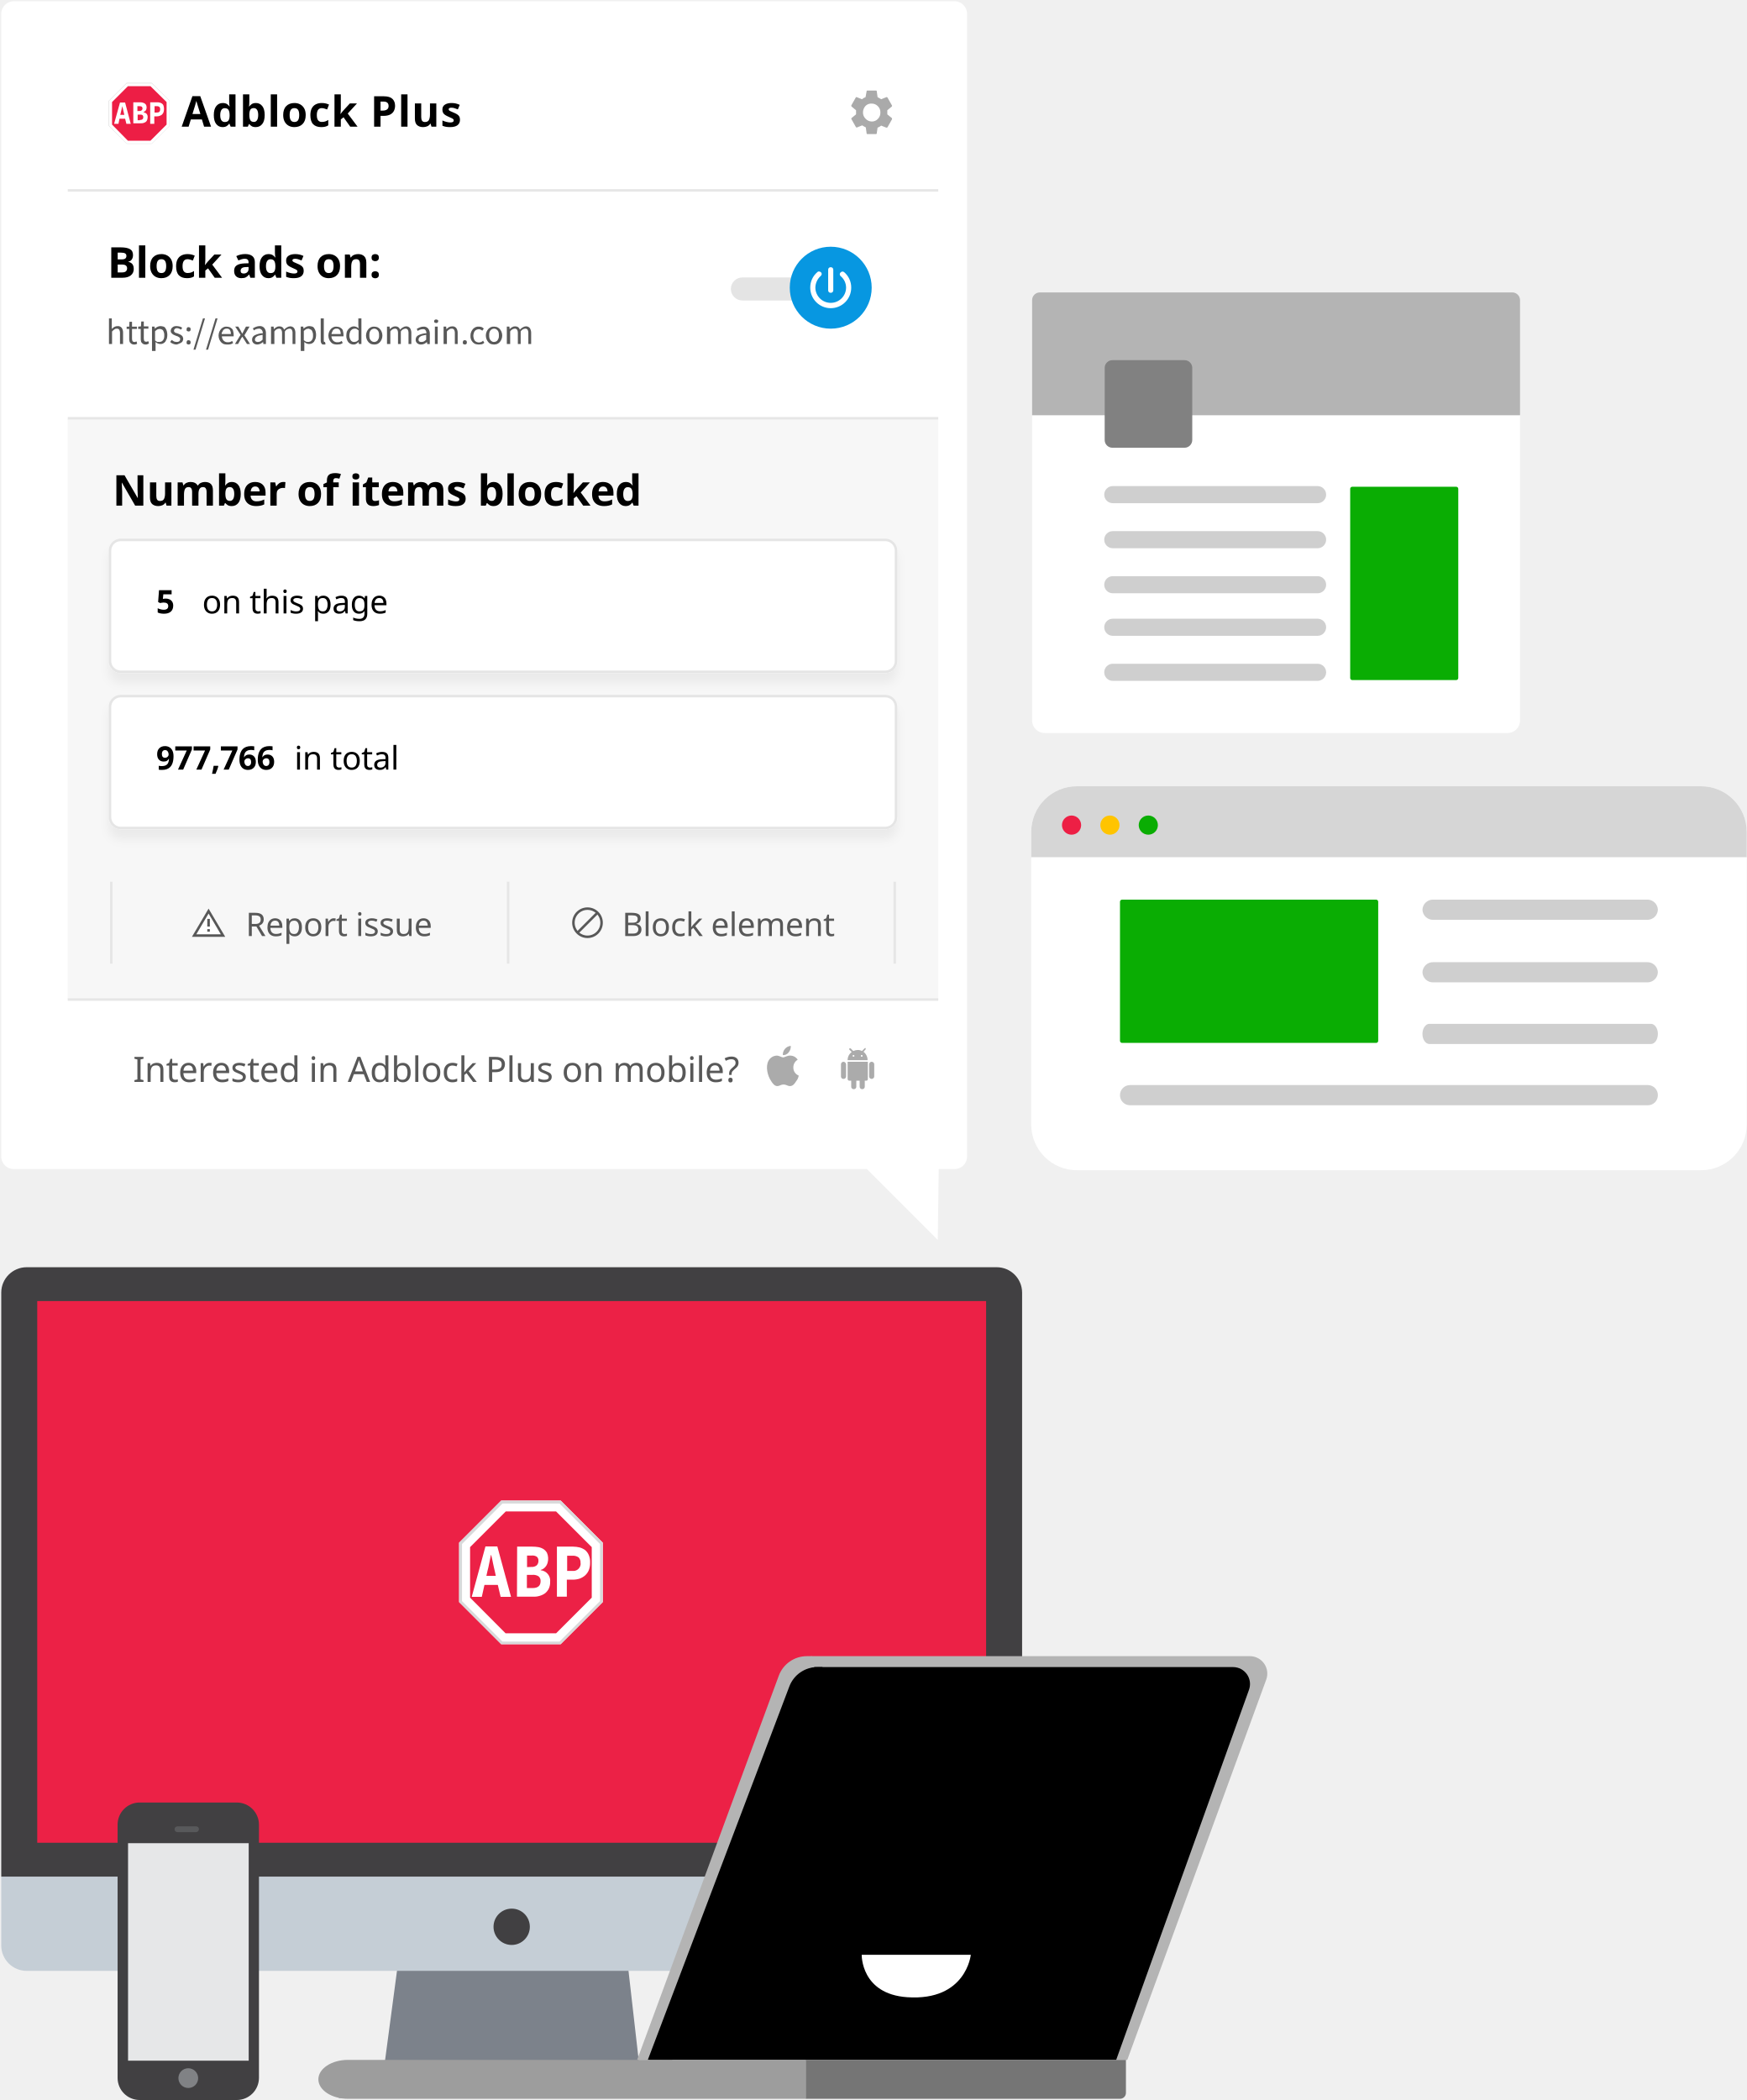
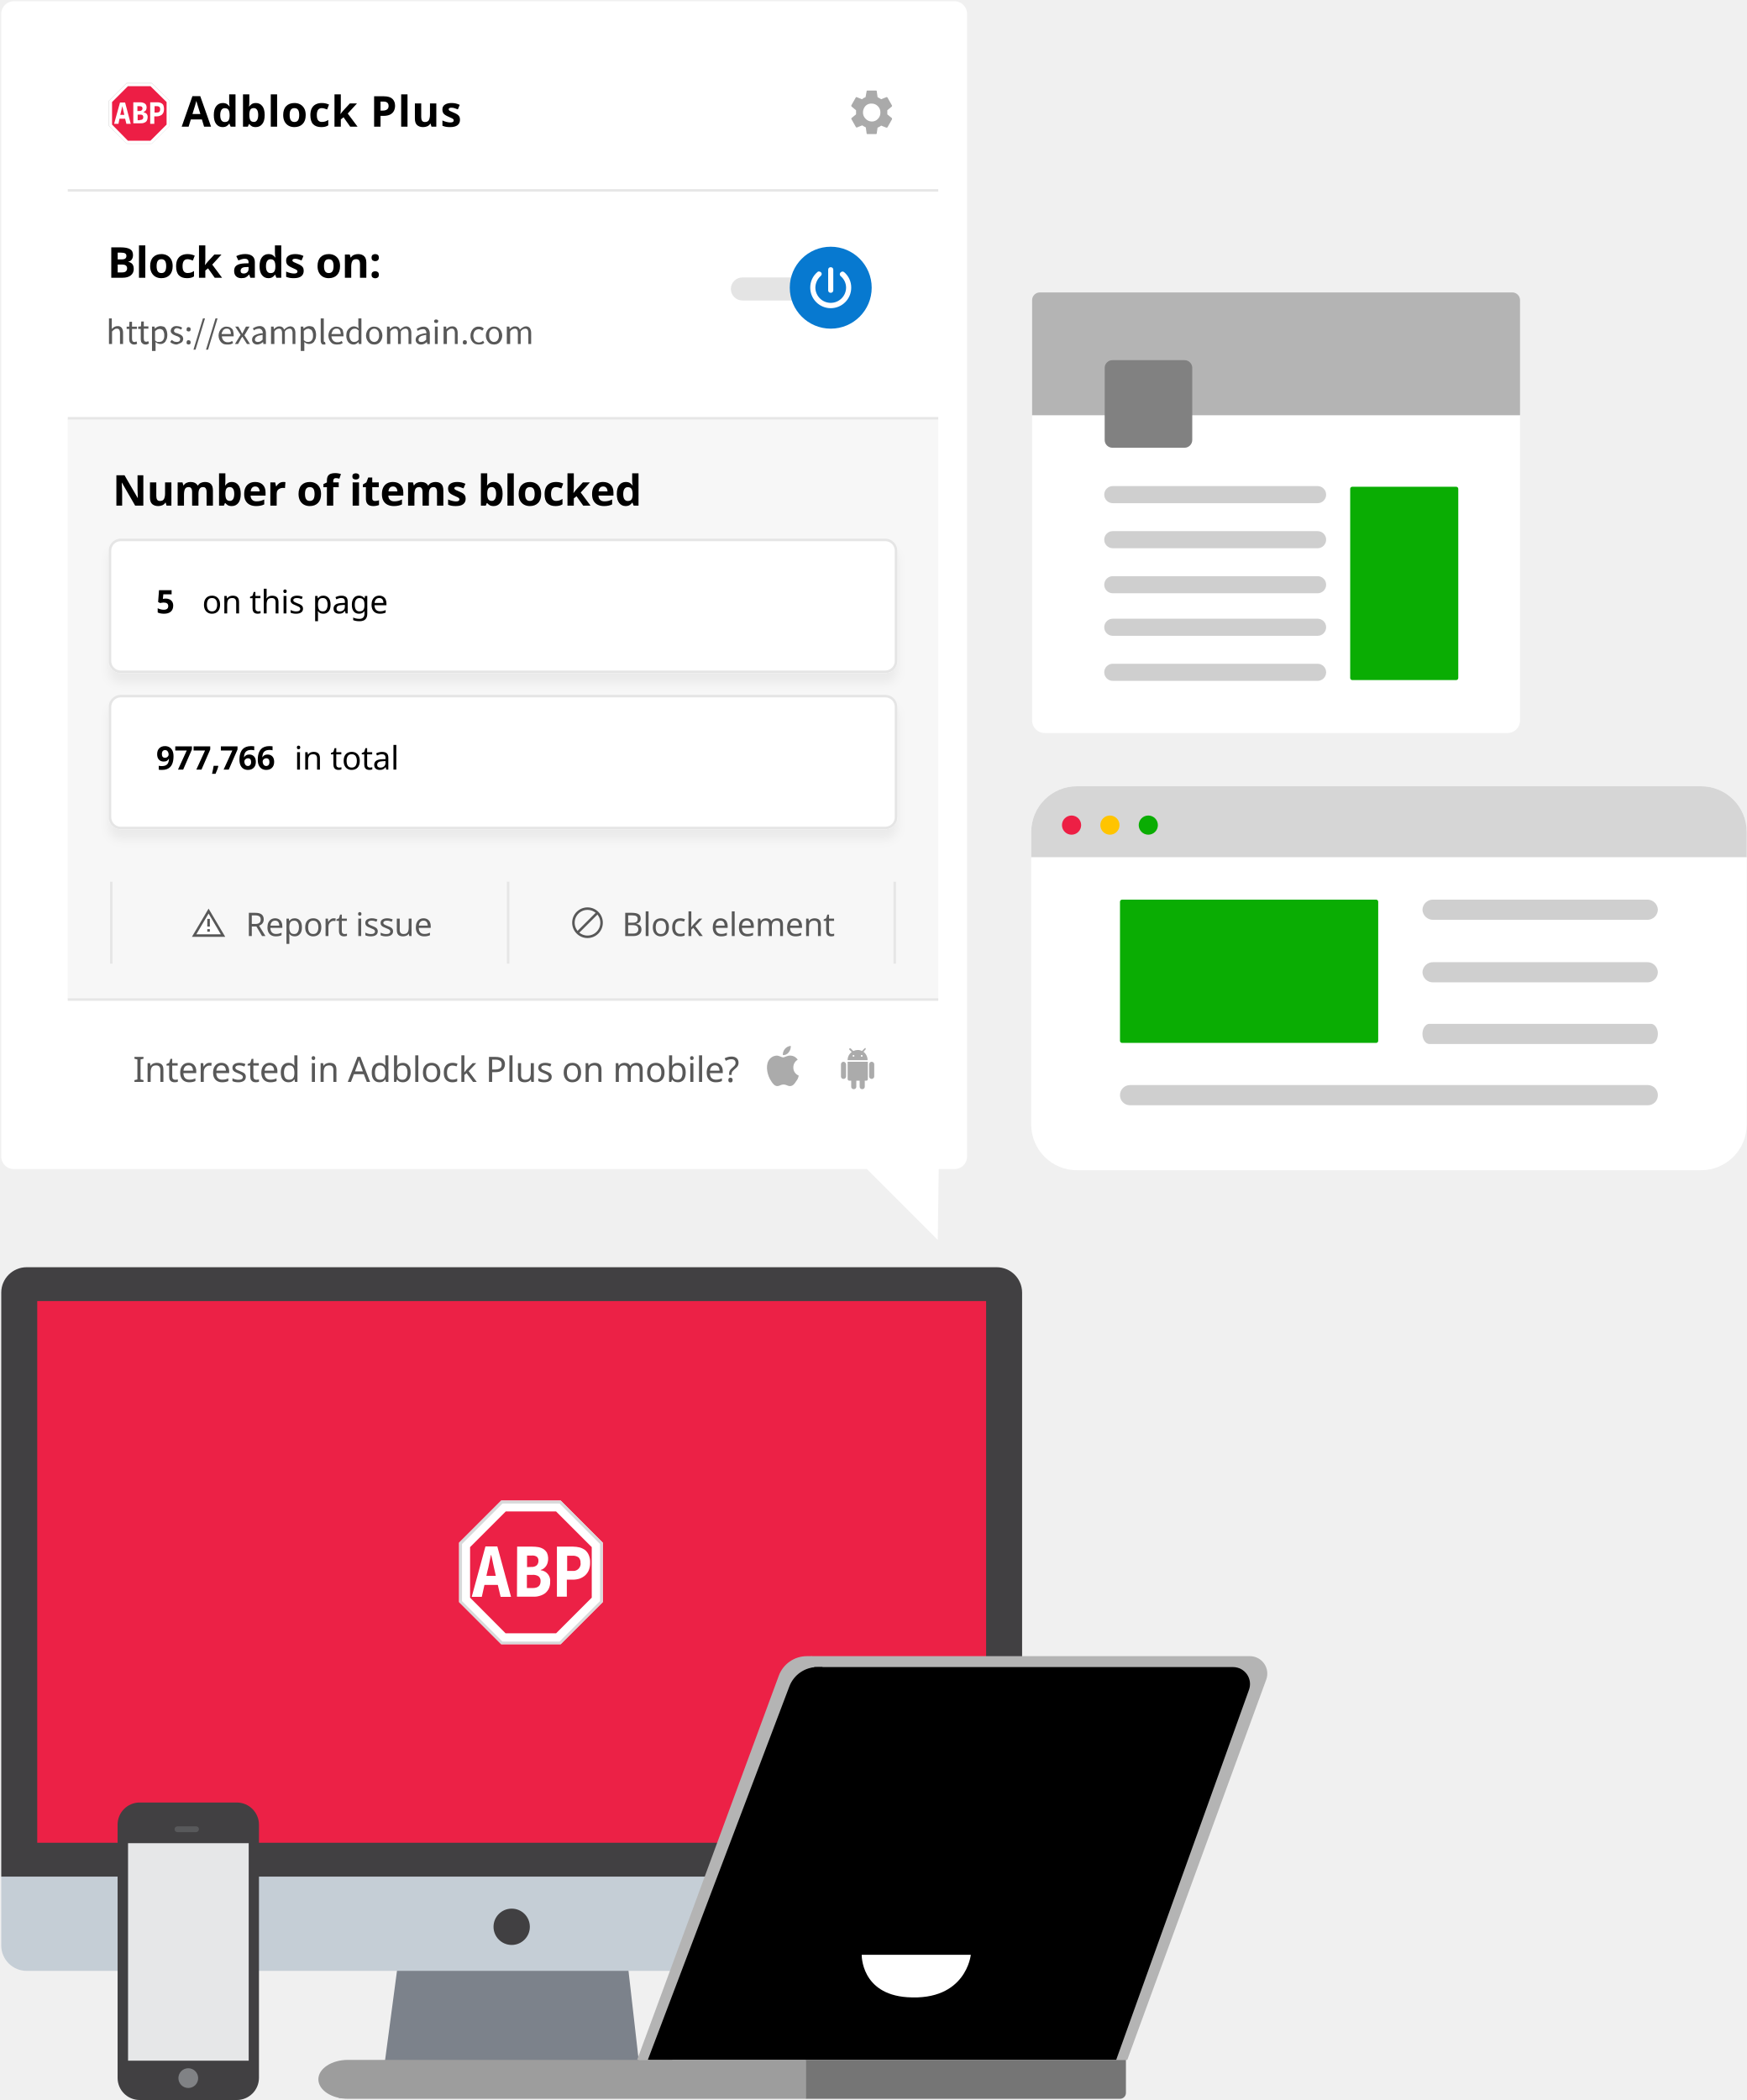
<svg xmlns="http://www.w3.org/2000/svg" width="698.102" height="839.199" viewBox="0 0 698.102 839.199">
  <defs>
-     <style>.a{fill:#7c828b;}.b{fill:#c5ced6;}.c{fill:#414042;}.d{fill:#ec2146;}.aa,.e,.m,.n,.u{fill:#fff;}.f{fill:#d8d9da;}.g{fill:#e6e7e8;}.h{fill:#808285;}.i{fill:#58595b;}.j{fill:#b4b4b4;}.k{fill:#757575;}.l{fill:#9d9d9d;}.m{stroke:rgba(0,0,0,0);}.aa,.ac,.ad,.af,.ag,.n,.p{fill-rule:evenodd;}.o{opacity:0.501;}.ap,.p,.r,.v,.w{fill:#585858;}.q{opacity:0.501;}.r{font-size:14px;}.r,.w{font-family:SourceSansPro-Regular, Source Sans Pro;}.ab,.r,.t,.w,.y{letter-spacing:-0.009em;}.s{fill:#f7f7f7;}.ae,.t{font-size:17px;}.ab,.ae,.t{font-family:SourceSansPro-Bold, Source Sans Pro;font-weight:700;}.ab,.w,.y{font-size:13px;}.x,.z{fill:none;}.x{stroke:#585858;}.y{font-family:SourceSansPro-Light, Source Sans Pro;font-weight:300;}.z{stroke:#e6e6e6;}.aa{stroke:#e5e5e5;}.ac{fill:#d8d9d9;}.ad{fill:#ed1e45;}.ae{letter-spacing:0.02em;}.af{fill:#aaa;}.ag{fill:#e4e4e4;}.ah{fill:#0797e1;}.ai{fill:#d6d6d6;}.aj{fill:#ed1f45;}.ak{fill:#ffc400;}.al{fill:#0aad03;}.am{fill:#cfcfcf;}.an{fill:#818181;}.ao,.ap{stroke:none;}.aq{filter:url(#c);}.ar{filter:url(#a);}</style>
+     <style>.a{fill:#7c828b;}.b{fill:#c5ced6;}.c{fill:#414042;}.d{fill:#ec2146;}.aa,.e,.m,.n,.u{fill:#fff;}.f{fill:#d8d9da;}.g{fill:#e6e7e8;}.h{fill:#808285;}.i{fill:#58595b;}.j{fill:#b4b4b4;}.k{fill:#757575;}.l{fill:#9d9d9d;}.m{stroke:rgba(0,0,0,0);}.aa,.ac,.ad,.af,.ag,.n,.p{fill-rule:evenodd;}.o{opacity:0.501;}.ap,.p,.r,.v,.w{fill:#585858;}.q{opacity:0.501;}.r{font-size:14px;}.r,.w{font-family:SourceSansPro-Regular, Source Sans Pro;}.ab,.r,.t,.w,.y{letter-spacing:-0.009em;}.s{fill:#f7f7f7;}.ae,.t{font-size:17px;}.ab,.ae,.t{font-family:SourceSansPro-Bold, Source Sans Pro;font-weight:700;}.ab,.w,.y{font-size:13px;}.x,.z{fill:none;}.x{stroke:#585858;}.y{font-family:SourceSansPro-Light, Source Sans Pro;font-weight:300;}.z{stroke:#e6e6e6;}.aa{stroke:#e5e5e5;}.ac{fill:#d8d9d9;}.ad{fill:#ed1e45;}.ae{letter-spacing:0.02em;}.af{fill:#aaa;}.ag{fill:#e4e4e4;}.ah{fill:#0779d0;}.ai{fill:#d6d6d6;}.aj{fill:#ed1f45;}.ak{fill:#ffc400;}.al{fill:#0aad03;}.am{fill:#cfcfcf;}.an{fill:#818181;}.ao,.ap{stroke:none;}.aq{filter:url(#c);}.ar{filter:url(#a);}</style>
    <filter id="a" x="37.466" y="213.258" width="327.14" height="65.698" filterUnits="userSpaceOnUse">
      <feOffset dy="4" input="SourceAlpha" />
      <feGaussianBlur stdDeviation="2" result="b" />
      <feFlood flood-opacity="0.051" />
      <feComposite operator="in" in2="b" />
      <feComposite in="SourceGraphic" />
    </filter>
    <filter id="c" x="37.466" y="275.676" width="327.14" height="65.698" filterUnits="userSpaceOnUse">
      <feOffset dy="4" input="SourceAlpha" />
      <feGaussianBlur stdDeviation="2" result="d" />
      <feFlood flood-opacity="0.051" />
      <feComposite operator="in" in2="d" />
      <feComposite in="SourceGraphic" />
    </filter>
  </defs>
  <g transform="translate(-970.5 -154.8)">
    <g transform="translate(963.5 654.505)">
      <path class="a" d="M341.751,476.834H238.3l5.938-44.534h92.433Z" transform="translate(-78.526 -144.803)" />
      <path class="b" d="M7.5,375.8v27.512a10.165,10.165,0,0,0,10.16,10.16H405.34a10.165,10.165,0,0,0,10.16-10.16V375.8Z" transform="translate(0 -125.58)" />
      <path class="c" d="M415.5,16.86A10.165,10.165,0,0,0,405.34,6.7H17.66A10.165,10.165,0,0,0,7.5,16.86V250.22h408Z" />
      <rect class="d" width="379.234" height="216.47" transform="translate(21.883 20.225)" />
      <path class="d" d="M194.691,175.051,180.44,160.8H160.251L146,175.051V195.24l14.251,14.251H180.44l14.251-14.251V175.051Z" transform="translate(48.878 -56.43)" />
      <path class="e" d="M178.128,158.454l14.251,14.251v20.189l-14.251,14.251H157.939l-14.185-14.251V172.705l14.251-14.251h20.123m1.847-4.354H156.224L139.4,170.924v23.752L156.224,211.5h23.752L196.8,194.676V170.924Z" transform="translate(51.123 -54.15)" />
      <g transform="translate(195.538 118.291)">
        <path class="e" d="M157.424,197.273H152.08l-1.056,4.75H147l5.476-20.123h4.75l5.476,20.123h-4.157Zm-.792-3.563-.4-1.847c-.264-.99-.462-2.111-.726-3.233-.2-1.122-.462-2.243-.726-3.3h-.132c-.2,1.056-.462,2.177-.66,3.3s-.462,2.177-.726,3.167l-.4,1.847h3.761Z" transform="translate(-147 -181.9)" />
        <path class="e" d="M174.466,182h6a15.441,15.441,0,0,1,2.507.2,5.99,5.99,0,0,1,2.045.792,4.347,4.347,0,0,1,1.386,1.517,5.938,5.938,0,0,1,.264,3.827,4.217,4.217,0,0,1-.528,1.254,4.619,4.619,0,0,1-.924,1.056,3.55,3.55,0,0,1-1.32.66v.132a4.2,4.2,0,0,1,3.761,4.684,5.908,5.908,0,0,1-.528,2.639,5.64,5.64,0,0,1-1.451,1.847,6.67,6.67,0,0,1-2.177,1.056,7.263,7.263,0,0,1-2.639.33H174.4L174.466,182Zm5.74,8.115a3,3,0,0,0,2.111-.66,2.491,2.491,0,0,0,.66-1.781,1.972,1.972,0,0,0-.66-1.649,3.146,3.146,0,0,0-2.045-.462h-1.847v4.618Zm.4,8.445c2.177,0,3.233-.924,3.233-2.771a2.322,2.322,0,0,0-.792-1.913,3.969,3.969,0,0,0-2.441-.594h-2.243v5.278Z" transform="translate(-156.322 -181.934)" />
        <path class="e" d="M198.666,182h6.4a11.562,11.562,0,0,1,2.639.33,6.67,6.67,0,0,1,2.177,1.056,5.314,5.314,0,0,1,1.451,1.979,7.034,7.034,0,0,1,.528,3.035,7.741,7.741,0,0,1-.528,3.035,5.949,5.949,0,0,1-1.517,2.111,7.2,7.2,0,0,1-2.177,1.254,8.817,8.817,0,0,1-2.639.4h-2.441v6.8H198.6V182Zm6.136,9.7a2.923,2.923,0,0,0,3.233-2.375,1.608,1.608,0,0,0,0-.792,2.79,2.79,0,0,0-.792-2.243,3.826,3.826,0,0,0-2.375-.66h-2.177v6.07Z" transform="translate(-164.556 -181.934)" />
      </g>
      <path class="f" d="M179.48,155.288l16.164,16.164V194.28L179.48,210.444H156.652L140.488,194.28V171.452l16.164-16.164H179.48m.462-1.188H156.124L139.3,170.924v23.752L156.124,211.5h23.752L196.7,194.676V170.924L179.942,154.1Z" transform="translate(51.157 -54.15)" />
      <path class="b" d="M228.91,499.8H332.361l18.21,4.288L210.7,504.22Z" transform="translate(-69.135 -167.769)" />
      <path class="a" d="M349.615,508.675H211.658l-.858-2.243,139.8-.132Z" transform="translate(-69.169 -169.98)" />
      <path class="c" d="M320.215,402.457a7.257,7.257,0,1,1-7.257-7.257A7.237,7.237,0,0,1,320.215,402.457Z" transform="translate(-101.457 -132.18)" />
    </g>
    <g transform="translate(1017.5 875.118)">
      <path class="c" d="M56.5,110.059a8.869,8.869,0,0,1-8.823,8.823H8.823A8.819,8.819,0,0,1,0,110.059V8.823A8.819,8.819,0,0,1,8.823,0H47.677A8.869,8.869,0,0,1,56.5,8.823Z" />
      <rect class="g" width="48.218" height="86.917" transform="translate(4.179 16.253)" />
      <path class="h" d="M39.295,141.147a3.947,3.947,0,1,1-3.947-3.947A3.964,3.964,0,0,1,39.295,141.147Z" transform="translate(-7.097 -31.011)" />
      <path class="i" d="M39.152,13.459a1.19,1.19,0,0,1-1.161,1.161h-7.43A1.19,1.19,0,0,1,29.4,13.459h0A1.19,1.19,0,0,1,30.561,12.3h7.43a1.1,1.1,0,0,1,1.161,1.161Z" transform="translate(-6.645 -2.778)" />
    </g>
    <g transform="translate(1097.742 816.633)">
      <g transform="translate(0 0)">
        <path class="j" d="M331.926,242.808l-2.934,2.785L270.94,401.608H466.05l55.536-151.973a6.965,6.965,0,0,0-6.544-9.361H339.888Z" transform="translate(-142.759 -240.274)" />
        <path d="M329.207,242.739l-2.8,2.709L270.94,397.241H457.35l53.06-147.859a6.761,6.761,0,0,0-6.253-9.107H336.814Z" transform="translate(-138.489 -235.907)" />
        <path class="j" d="M372.633,240.274h-1.969a11.968,11.968,0,0,0-11.237,7.833l-56.609,153.5H312.6Z" transform="translate(-175.422 -240.274)" />
        <path d="M372.633,240.274h-1.969a11.958,11.958,0,0,0-11.237,7.621L302.819,397.241H312.6Z" transform="translate(-171.152 -235.907)" />
        <path class="k" d="M0,0H128a0,0,0,0,1,0,0V13.194a2.35,2.35,0,0,1-2.35,2.35H0a0,0,0,0,1,0,0V0A0,0,0,0,1,0,0Z" transform="translate(194.752 161.336)" />
        <path class="l" d="M507.588,282.741H324.645c-6.519,0-11.809-3.476-11.809-7.773h0c0-4.291,5.29-7.773,11.809-7.773H507.588Z" transform="translate(-312.836 -105.861)" />
        <path class="e" d="M42.7,13.1.046,22.174S-2.013,3.643,21.35.3C39.788-2.339,42.7,13.1,42.7,13.1Z" transform="matrix(-0.978, -0.208, 0.208, -0.978, 256.187, 141.025)" />
      </g>
    </g>
    <g transform="translate(1074 262.3)">
      <path class="m" d="M-7122.02-1492.617H-7463a5,5,0,0,1-5-5V-1954.3a5,5,0,0,1,5-5h376a5,5,0,0,1,5,5v456.682a5,5,0,0,1-5,5h-6.328l-.376,28.316Z" transform="translate(7365 1852.3)" />
      <g transform="translate(-77.431 -92.8)">
        <g transform="translate(0.5 0.5)">
          <g transform="translate(0)">
            <path class="n" d="M3.593-.5H344.337a4.105,4.105,0,0,1,4.093,4.093V435.407a4.105,4.105,0,0,1-4.093,4.093H3.593A4.105,4.105,0,0,1-.5,435.407V3.593A4.105,4.105,0,0,1,3.593-.5Z" transform="translate(0.5 0.5)" />
            <g transform="translate(26.605 402.753)">
              <g transform="translate(0 0)">
                <g class="o" transform="translate(253.351)">
                  <path class="p" d="M11.765,14.133c-.614,1.023-1.33,1.944-2.456,1.944-1.023,0-1.433-.614-2.558-.614-1.228,0-1.535.614-2.558.614S2.351,15.054,1.737,14.03C.407,12.086-.616,8.4.714,5.947A3.891,3.891,0,0,1,3.989,3.9c1.023,0,1.944.716,2.558.716S8.286,3.8,9.514,3.9a3.5,3.5,0,0,1,2.865,1.637,3.534,3.534,0,0,0-1.74,3.07,3.4,3.4,0,0,0,2.149,3.274,4.576,4.576,0,0,1-1.023,2.251Z" transform="translate(-0.093 -0.012)" />
                  <path class="p" d="M7.119,1.328A3.35,3.35,0,0,1,9.472.1a3.67,3.67,0,0,1-.819,2.558A2.651,2.651,0,0,1,6.3,3.784,3.412,3.412,0,0,1,7.119,1.328Z" transform="translate(0.051 -0.1)" />
                </g>
                <g class="q" transform="translate(282.93 0.833)">
                  <path class="p" d="M2.66,12.281A.7.7,0,0,0,3.377,13h.716v2.353a.967.967,0,0,0,1.023,1.023A.967.967,0,0,0,6.14,15.351V13H7.47v2.353a.967.967,0,0,0,1.023,1.023.967.967,0,0,0,1.023-1.023V13h.614c.409,0,.614-.307.614-.716V5.425H2.66v6.856ZM1.023,5.425A1.025,1.025,0,0,0,0,6.449v4.809a.967.967,0,0,0,1.023,1.023.967.967,0,0,0,1.023-1.023V6.449A1.1,1.1,0,0,0,1.023,5.425Zm11.256,0a1.025,1.025,0,0,0-1.023,1.023v4.809a.967.967,0,0,0,1.023,1.023A1.025,1.025,0,0,0,13.3,11.258V6.449a1.025,1.025,0,0,0-1.023-1.023ZM9,1.435,9.823.514a.457.457,0,0,0,0-.512c-.1-.2-.307,0-.409.1L8.391,1.128A3.363,3.363,0,0,0,6.651.718a4.821,4.821,0,0,0-1.74.409L3.888.1a.457.457,0,0,0-.512,0,.457.457,0,0,0,0,.512l.921.921A3.977,3.977,0,0,0,2.66,4.811h7.981A4.171,4.171,0,0,0,9,1.435ZM5.321,3.379H4.707V2.765h.614v.614Zm3.274,0H7.981V2.765H8.6v.614Z" transform="translate(0 0.086)" />
                </g>
                <text class="r" transform="translate(0 0.409)">
                  <tspan x="0" y="14">Interested in Adblock Plus on mobile?</tspan>
                </text>
              </g>
            </g>
            <g transform="translate(0.512 78.791)">
              <g transform="translate(0 0)">
                <g transform="translate(0 73.504)">
                  <rect class="s" width="347.907" height="232.04" />
                </g>
                <text class="t" transform="translate(15.86 0)">
                  <tspan x="0" y="17">Block ads on:</tspan>
                </text>
              </g>
              <g transform="translate(17.395 200.558)">
                <g transform="translate(32.233 0)">
                  <g transform="translate(0 66.512)">
                    <g class="u" transform="translate(0 2.047)">
                      <path class="ao" d="M 12.426 10.756 L 0.876 10.756 L 6.651 0.983 L 12.426 10.756 Z" />
                      <path class="ap" d="M 6.651 1.966 L 1.752 10.256 L 11.55 10.256 L 6.651 1.966 M 6.651 -2.86102294921875e-06 L 13.302 11.256 L 2.86102294921875e-06 11.256 L 6.651 -2.86102294921875e-06 Z" />
                    </g>
                    <g transform="translate(6.14 6.14)">
                      <rect class="v" width="1.023" height="3.07" transform="translate(0)" />
                      <rect class="v" width="1.023" height="1.023" transform="translate(0 4.093)" />
                    </g>
                    <text class="w" transform="translate(21.488 0)">
                      <tspan x="0" y="13">Report issue</tspan>
                    </text>
                  </g>
                  <g transform="translate(152.465 66.512)">
                    <g transform="translate(0 2.047)">
                      <circle class="x" cx="5.628" cy="5.628" r="5.628" />
                      <path class="x" d="M10.186,2,2,10.186" transform="translate(-0.465 -0.465)" />
                    </g>
                    <text class="w" transform="translate(19.442 0)">
                      <tspan x="0" y="13">Block element</tspan>
                    </text>
                  </g>
                  <text class="y" transform="translate(40.93)">
                    <tspan x="0" y="13">in total</tspan>
                  </text>
                </g>
                <line class="z" y2="32.744" transform="translate(0 57.814)" />
                <line class="z" y2="32.744" transform="translate(158.605 57.814)" />
                <line class="z" y2="32.744" transform="translate(313.116 57.814)" />
              </g>
              <g transform="translate(16.884 91.07)">
                <g transform="translate(0 30.698)">
                  <g class="ar" transform="matrix(1, 0, 0, 1, -43.97, -215.76)">
                    <path class="aa" d="M4.593.5H310.547a4.315,4.315,0,0,1,4.093,4.485V48.713a4.315,4.315,0,0,1-4.093,4.485H4.593A4.315,4.315,0,0,1,.5,48.713V4.985A4.315,4.315,0,0,1,4.593.5Z" transform="translate(43.47 215.26)" />
                  </g>
                </g>
                <g transform="translate(0 93.116)">
                  <g class="aq" transform="matrix(1, 0, 0, 1, -43.97, -278.18)">
                    <path class="aa" d="M4.593.5H310.547a4.315,4.315,0,0,1,4.093,4.485V48.713a4.315,4.315,0,0,1-4.093,4.485H4.593A4.315,4.315,0,0,1,.5,48.713V4.985A4.315,4.315,0,0,1,4.593.5Z" transform="translate(43.47 277.68)" />
                  </g>
                </g>
                <text class="t" transform="translate(1.023)">
                  <tspan x="0" y="17">Number of items blocked</tspan>
                </text>
              </g>
              <text class="y" transform="translate(53.721 138.14)">
                <tspan x="0" y="13">on this page</tspan>
              </text>
              <text class="y" transform="translate(90.558 200.558)">
                <tspan x="0" y="13">in total</tspan>
              </text>
              <text class="ab" transform="translate(35.302 138.14)">
                <tspan x="0" y="13">5</tspan>
              </text>
              <text class="ab" transform="translate(35.302 200.558)">
                <tspan x="0" y="13">977,766</tspan>
              </text>
              <line class="z" x2="347.907" transform="translate(0 305.442)" />
            </g>
            <g transform="translate(16.884 17.907)">
              <path class="ac" d="M7.163,0,0,7.163V17.191l7.163,7.163H17.191l7.163-7.163V7.163L17.191,0Z" />
              <path class="n" d="M7.158.2.2,7.158V17.186l6.958,7.06H17.186l7.06-7.06V7.158L17.186.2Z" transform="translate(0.005 0.005)" />
              <path class="ad" d="M7.644,23.1,1.3,16.649v-9L7.644,1.3h9L23.1,7.644v9L16.649,23.1Z" transform="translate(0.03 0.03)" />
              <path class="n" d="M6.193,12.612l-.2-.819c-.1-.409-.2-.921-.307-1.33-.1-.512-.2-.921-.307-1.33h0c-.1.409-.2.921-.307,1.33-.1.512-.2.921-.307,1.33l-.2.819ZM6.5,14.147H4.249L3.84,16.193H2.1L4.453,7.7H6.5l2.251,8.493H7.012Z" transform="translate(0.049 0.179)" />
              <path class="n" d="M12.26,14.66c.921,0,1.33-.409,1.33-1.126a1.007,1.007,0,0,0-.307-.819,1.534,1.534,0,0,0-1.023-.2H11.34v2.251h.921Zm-.2-3.581a1.251,1.251,0,0,0,.921-.307.989.989,0,0,0,0-1.433,2.043,2.043,0,0,0-.921-.2h-.819v1.944ZM9.6,7.6h2.558a4.2,4.2,0,0,1,1.126.1,7.05,7.05,0,0,1,.819.307l.614.614a3.027,3.027,0,0,1,.2,1.023,1.3,1.3,0,0,1-.1.614.782.782,0,0,1-.2.512.8.8,0,0,1-.409.409c-.2.1-.307.2-.512.307v.1a2.334,2.334,0,0,1,1.228.614,1.887,1.887,0,0,1,.409,1.33,3.679,3.679,0,0,1-.2,1.126,1.591,1.591,0,0,1-.614.819,3.635,3.635,0,0,1-.921.409,3.837,3.837,0,0,1-1.126.1H9.6Z" transform="translate(0.223 0.177)" />
              <path class="n" d="M18.86,11.693c.921,0,1.33-.409,1.33-1.33a1.251,1.251,0,0,0-.307-.921,1.528,1.528,0,0,0-1.023-.307H17.94v2.558ZM16.2,7.6h2.66a3.837,3.837,0,0,1,1.126.1,3.635,3.635,0,0,1,.921.409,1.591,1.591,0,0,1,.614.819,4.541,4.541,0,0,1,.2,1.33,5.184,5.184,0,0,1-.2,1.33,3.571,3.571,0,0,1-.614.921,4.148,4.148,0,0,1-.921.512,3.679,3.679,0,0,1-1.126.2H17.837V16.2H16.2Z" transform="translate(0.377 0.177)" />
              <text class="ae" transform="translate(29.163 0.512)">
                <tspan x="0" y="17">Adblock Plus</tspan>
              </text>
            </g>
            <g transform="translate(313.663 20.977)">
              <g transform="translate(0)">
                <path class="af" d="M8.185,12.381a3.174,3.174,0,0,0,2.456-1.023A3.394,3.394,0,0,0,11.664,8.8a3.394,3.394,0,0,0-1.023-2.558A3.326,3.326,0,0,0,8.185,5.219a3.091,3.091,0,0,0-2.456.921A3.827,3.827,0,0,0,4.706,8.7a3.394,3.394,0,0,0,1.023,2.558A3.438,3.438,0,0,0,8.185,12.381Zm6.242-2.865,1.74,1.433c.2.1.2.307.1.614l-1.74,3.07c-.1.2-.307.2-.512.2l-2.047-.819a4.2,4.2,0,0,1-1.433.819l-.307,2.149c0,.307-.1.409-.307.409H6.446c-.2,0-.307-.1-.307-.409l-.307-2.251A10.225,10.225,0,0,1,4.4,13.916l-2.047.819a.374.374,0,0,1-.512-.2L.1,11.46c-.1-.1-.1-.307.1-.512l1.74-1.433V7.879L.2,6.447a.482.482,0,0,1-.1-.614l1.74-3.07c0-.1.2-.2.409-.1L4.3,3.479A4.2,4.2,0,0,1,5.729,2.66L6.139.409c0-.307.1-.409.307-.409H9.822c.307,0,.409.1.409.409l.307,2.251a10.225,10.225,0,0,1,1.433.819l2.047-.819a.374.374,0,0,1,.512.2l1.74,3.07c.1.1.1.307-.1.512l-1.74,1.433V9.516Z" transform="translate(-0.034)" />
              </g>
            </g>
            <g transform="translate(16.986 83.395)">
              <path class="v" d="M.1,35.233V25H1.226v4.2a7.169,7.169,0,0,1,1.023-.819,2.832,2.832,0,0,1,1.33-.307,1.908,1.908,0,0,1,1.637.716,3.519,3.519,0,0,1,.512,2.047v4.4H4.5v-4.3A2.71,2.71,0,0,0,4.193,29.5a1.078,1.078,0,0,0-1.023-.409,1.251,1.251,0,0,0-.921.307,5.872,5.872,0,0,0-.921.819v5.014Zm10.028.2a2.043,2.043,0,0,1-.921-.2,2.713,2.713,0,0,1-.614-.512A.929.929,0,0,1,8.286,34a2.833,2.833,0,0,1-.1-.921V29.2H7.16v-.921H8.184l.1-1.944H9.309v1.944h1.944V29.2H9.309v3.888a3.027,3.027,0,0,0,.2,1.023,1.007,1.007,0,0,0,.819.307.615.615,0,0,0,.409-.1c.1,0,.307-.1.409-.1l.2.921c-.1.1-.307.1-.512.2A1.741,1.741,0,0,1,10.128,35.437Zm4.6,0a2.043,2.043,0,0,1-.921-.2,2.713,2.713,0,0,1-.614-.512A.929.929,0,0,1,12.891,34a2.833,2.833,0,0,1-.1-.921V29.2H11.765v-.921l1.126-.1.1-1.944h1.023v1.944h1.842v.921H14.016v3.888a3.027,3.027,0,0,0,.2,1.023,1.007,1.007,0,0,0,.819.307.615.615,0,0,0,.409-.1c.1,0,.307-.1.409-.1l.2.921a3.714,3.714,0,0,1-.716.307A1.3,1.3,0,0,1,14.733,35.437ZM17.291,38.2V28.274h1.023l.1.819h0a3.675,3.675,0,0,1,1.023-.716,2.725,2.725,0,0,1,1.228-.307,5.136,5.136,0,0,1,1.228.2,1.42,1.42,0,0,1,.819.716,3.783,3.783,0,0,1,.512,1.126,6.039,6.039,0,0,1,.2,1.433,6.193,6.193,0,0,1-.2,1.535,13.7,13.7,0,0,1-.614,1.228,2.821,2.821,0,0,1-.921.716,2.2,2.2,0,0,1-1.126.2,2.988,2.988,0,0,1-.921-.2,2.416,2.416,0,0,1-.921-.614V38H17.291Zm2.967-3.786a2.408,2.408,0,0,0,.819-.2c.307-.1.409-.307.614-.512a2.057,2.057,0,0,0,.409-.819,3.837,3.837,0,0,0,.1-1.126,3.154,3.154,0,0,0-.1-1.023,7.05,7.05,0,0,0-.307-.819,1.048,1.048,0,0,0-.614-.512,1.928,1.928,0,0,0-.819-.2,2.988,2.988,0,0,0-.921.2,5.623,5.623,0,0,0-.921.716V33.8a4.8,4.8,0,0,0,.921.614A2.2,2.2,0,0,1,20.258,34.414Zm6.856,1.023a3.611,3.611,0,0,1-1.433-.307,3.048,3.048,0,0,1-1.126-.716l.614-.819.921.614a3.679,3.679,0,0,0,1.126.2,1.528,1.528,0,0,0,1.023-.307,1.162,1.162,0,0,0,.307-.819.922.922,0,0,0-.1-.512,1.413,1.413,0,0,0-.409-.307,2.237,2.237,0,0,0-.512-.307l-.614-.2c-.2-.1-.512-.2-.716-.307a2.565,2.565,0,0,1-.716-.409l-.512-.512a1.9,1.9,0,0,1-.2-.716,2.408,2.408,0,0,1,.2-.819c.1-.307.307-.409.512-.614a1.649,1.649,0,0,1,.716-.409,3.155,3.155,0,0,1,1.023-.1,5.136,5.136,0,0,1,1.228.2,1.979,1.979,0,0,1,.921.512l-.512.716a2.565,2.565,0,0,0-.716-.409,2.408,2.408,0,0,0-.819-.2,1.251,1.251,0,0,0-.921.307.929.929,0,0,0-.307.716c0,.2,0,.307.1.409l.307.307a.782.782,0,0,0,.512.2c.2.1.409.1.614.2s.512.2.716.307a2.565,2.565,0,0,1,.716.409c.2.2.409.307.512.614a1.928,1.928,0,0,1,.2.819,2.408,2.408,0,0,1-.2.819,1.048,1.048,0,0,1-.512.614,2.057,2.057,0,0,1-.819.409A3.666,3.666,0,0,1,27.114,35.437Zm4.809-5.219a1.454,1.454,0,0,1-.614-.2c-.2-.1-.2-.409-.2-.614a1.479,1.479,0,0,1,.2-.716.752.752,0,0,1,.614-.2,1.454,1.454,0,0,1,.614.2,1.178,1.178,0,0,1,0,1.33A1.1,1.1,0,0,1,31.923,30.219Zm0,5.219a1.454,1.454,0,0,1-.614-.2c-.2-.1-.2-.409-.2-.614a1.479,1.479,0,0,1,.2-.716.752.752,0,0,1,.614-.2,1.454,1.454,0,0,1,.614.2,1.178,1.178,0,0,1,0,1.33A1.1,1.1,0,0,1,31.923,35.437Zm1.944,2.047L37.653,25h.819L34.686,37.484Zm5.014,0L42.667,25h.819L39.7,37.484Zm8.391-2.047a5.184,5.184,0,0,1-1.33-.2,3.675,3.675,0,0,1-1.023-.716,4.225,4.225,0,0,1-.716-1.126,3.991,3.991,0,0,1,0-3.07,4.225,4.225,0,0,1,.716-1.126,3.675,3.675,0,0,1,1.023-.716,2.2,2.2,0,0,1,1.126-.2,5.136,5.136,0,0,1,1.228.2,4.805,4.805,0,0,1,.921.614,1.635,1.635,0,0,1,.512,1.023,5.185,5.185,0,0,1,.2,1.33v.716H45.226a2.469,2.469,0,0,0,.716,1.74,2.16,2.16,0,0,0,1.637.614,2.833,2.833,0,0,0,.921-.1A3.064,3.064,0,0,0,49.319,34l.409.819a3.2,3.2,0,0,1-1.023.512A6.293,6.293,0,0,1,47.272,35.437Zm-2.149-4.2h3.684A2.6,2.6,0,0,0,48.4,29.6a1.377,1.377,0,0,0-1.228-.512,1.741,1.741,0,0,0-.716.1,2.141,2.141,0,0,0-.614.409,1.649,1.649,0,0,0-.409.716A1.251,1.251,0,0,0,45.123,31.242Zm5.321,3.991L52.7,31.549l-2.149-3.274h1.228l.921,1.535.307.614.307.614h.1l.307-.614.307-.614.819-1.535h1.433L54.23,31.753l2.251,3.479H55.253L54.23,33.6l-.409-.614a2.141,2.141,0,0,0-.409-.614h-.1a2.14,2.14,0,0,1-.409.614l-.307.614-.921,1.637Zm8.9.2a2.218,2.218,0,0,1-1.433-.512,1.717,1.717,0,0,1-.614-1.433,1.9,1.9,0,0,1,1.023-1.74,7.553,7.553,0,0,1,3.274-.819,1.3,1.3,0,0,0-.1-.614.782.782,0,0,0-.2-.512.8.8,0,0,0-.409-.409.934.934,0,0,0-.819-.307,3.679,3.679,0,0,0-1.126.2,2.683,2.683,0,0,0-.921.512l-.409-.819a6.813,6.813,0,0,1,1.228-.614,4.106,4.106,0,0,1,1.535-.307,2.248,2.248,0,0,1,1.842.819,3.247,3.247,0,0,1,.614,2.047v4.3H61.8l-.1-.819h0a6.212,6.212,0,0,1-1.023.716A3.533,3.533,0,0,1,59.347,35.437Zm.307-1.023a2.988,2.988,0,0,0,.921-.2,5.624,5.624,0,0,0,.921-.716V31.549c-.614.1-1.023.2-1.433.307a1.928,1.928,0,0,0-.921.409,1.233,1.233,0,0,0-.512.512,1.454,1.454,0,0,0-.2.614c0,.409.1.716.409.819A1.1,1.1,0,0,0,59.653,34.414Zm5.219.819V28.274H65.9L66,29.3h0a4.007,4.007,0,0,1,1.023-.819,2.063,2.063,0,0,1,1.126-.307,2.182,2.182,0,0,1,1.228.307,2.024,2.024,0,0,1,.716,1.023,4.461,4.461,0,0,1,1.126-.921,2.507,2.507,0,0,1,1.228-.409,1.908,1.908,0,0,1,1.637.716,3.519,3.519,0,0,1,.512,2.047v4.3H73.467v-4.3A2.71,2.71,0,0,0,73.16,29.5a1.078,1.078,0,0,0-1.023-.409,2.309,2.309,0,0,0-1.74,1.126v5.014H69.272v-4.3a2.71,2.71,0,0,0-.307-1.433,1.078,1.078,0,0,0-1.023-.409,2.309,2.309,0,0,0-1.74,1.126v5.014ZM76.742,38.2V28.274h1.023l.1.819h0a3.675,3.675,0,0,1,1.023-.716,2.725,2.725,0,0,1,1.228-.307,5.136,5.136,0,0,1,1.228.2,1.42,1.42,0,0,1,.819.716,3.783,3.783,0,0,1,.512,1.126,6.04,6.04,0,0,1,.2,1.433,6.194,6.194,0,0,1-.2,1.535,13.7,13.7,0,0,1-.614,1.228,2.821,2.821,0,0,1-.921.716,3.678,3.678,0,0,1-1.126.2,2.988,2.988,0,0,1-.921-.2,2.416,2.416,0,0,1-.921-.614V38H76.742Zm2.967-3.786a2.408,2.408,0,0,0,.819-.2c.307-.1.409-.307.614-.512a2.057,2.057,0,0,0,.409-.819,3.837,3.837,0,0,0,.1-1.126,3.155,3.155,0,0,0-.1-1.023,7.049,7.049,0,0,0-.307-.819,1.048,1.048,0,0,0-.614-.512c-.307-.1-.512-.307-.819-.307a2.988,2.988,0,0,0-.921.2,5.623,5.623,0,0,0-.921.716V33.7a4.805,4.805,0,0,0,.921.614C79.2,34.312,79.4,34.414,79.709,34.414Zm6.242,1.023c-.409,0-.819-.1-.921-.409a1.838,1.838,0,0,1-.307-1.126V25h1.228v8.9c0,.2,0,.307.1.409s.1.1.2.1h.2l.2.921c-.1,0-.2.1-.307.1Zm5.219,0a5.184,5.184,0,0,1-1.33-.2,2.339,2.339,0,0,1-1.023-.716,4.225,4.225,0,0,1-.716-1.126,3.991,3.991,0,0,1,0-3.07,4.225,4.225,0,0,1,.716-1.126,3.675,3.675,0,0,1,1.023-.716,2.2,2.2,0,0,1,1.126-.2,5.136,5.136,0,0,1,1.228.2,4.805,4.805,0,0,1,.921.614,1.635,1.635,0,0,1,.512,1.023,5.184,5.184,0,0,1,.2,1.33v.716H89.021a2.469,2.469,0,0,0,.716,1.74,2.16,2.16,0,0,0,1.637.614,2.833,2.833,0,0,0,.921-.1A3.064,3.064,0,0,0,93.114,34l.409.819a3.2,3.2,0,0,1-1.023.512C92.091,35.335,91.681,35.437,91.17,35.437Zm-2.149-4.2H92.7A2.6,2.6,0,0,0,92.3,29.6a1.377,1.377,0,0,0-1.228-.512,1.741,1.741,0,0,0-.716.1,2.141,2.141,0,0,0-.614.409,1.649,1.649,0,0,0-.409.716A2.445,2.445,0,0,0,89.021,31.242Zm8.9,4.2a2.787,2.787,0,0,1-2.149-.921,4.127,4.127,0,0,1-.819-2.66,6.962,6.962,0,0,1,.2-1.535,4.226,4.226,0,0,1,.716-1.126,5.624,5.624,0,0,1,.921-.716,2.332,2.332,0,0,1,1.126-.307,3.027,3.027,0,0,1,1.023.2,2.416,2.416,0,0,1,.921.614l-.1-1.228V25h1.228V35.233H99.97l-.1-.819h0a5.623,5.623,0,0,1-.921.716A1.729,1.729,0,0,1,97.923,35.437Zm.2-1.023a2.988,2.988,0,0,0,.921-.2,2.759,2.759,0,0,0,.819-.716V29.809c-.307-.307-.614-.409-.819-.614a2.253,2.253,0,0,0-.819-.1,2.408,2.408,0,0,0-.819.2,2.713,2.713,0,0,0-.614.512,2.057,2.057,0,0,0-.409.819,3.679,3.679,0,0,0-.2,1.126A3.389,3.389,0,0,0,96.7,33.7,1.548,1.548,0,0,0,98.128,34.414Zm7.981,1.023a5.136,5.136,0,0,1-1.228-.2,3.675,3.675,0,0,1-1.023-.716,4.225,4.225,0,0,1-.716-1.126,3.991,3.991,0,0,1,0-3.07,4.226,4.226,0,0,1,.716-1.126,3.675,3.675,0,0,1,1.023-.716,2.6,2.6,0,0,1,1.228-.2,5.136,5.136,0,0,1,1.228.2,3.675,3.675,0,0,1,1.023.716,4.225,4.225,0,0,1,.716,1.126,3.991,3.991,0,0,1,0,3.07,4.226,4.226,0,0,1-.716,1.126,3.675,3.675,0,0,1-1.023.716A3.816,3.816,0,0,1,106.109,35.437Zm0-1.023a1.928,1.928,0,0,0,.819-.2,1.5,1.5,0,0,0,.614-.512,6.077,6.077,0,0,0,.409-.819,3.837,3.837,0,0,0,.1-1.126,4.2,4.2,0,0,0-.1-1.126,2.057,2.057,0,0,0-.409-.819,2.713,2.713,0,0,0-.614-.512,1.74,1.74,0,0,0-1.637,0,1.5,1.5,0,0,0-.614.512,2.057,2.057,0,0,0-.409.819,3.837,3.837,0,0,0-.1,1.126,4.2,4.2,0,0,0,.1,1.126,2.057,2.057,0,0,0,.409.819,2.713,2.713,0,0,0,.614.512A2.408,2.408,0,0,0,106.109,34.414Zm5.116.819V28.274h1.023l.1,1.023h0a4.006,4.006,0,0,1,1.023-.819,2.332,2.332,0,0,1,1.126-.307,2.182,2.182,0,0,1,1.228.307,2.024,2.024,0,0,1,.716,1.023,4.461,4.461,0,0,1,1.126-.921,2.507,2.507,0,0,1,1.228-.409,1.908,1.908,0,0,1,1.637.716,3.519,3.519,0,0,1,.512,2.047v4.3h-1.126v-4.3a2.71,2.71,0,0,0-.307-1.433,1.078,1.078,0,0,0-1.023-.409,2.309,2.309,0,0,0-1.74,1.126v5.014h-1.126v-4.3a2.71,2.71,0,0,0-.307-1.433,1.078,1.078,0,0,0-1.023-.409,2.309,2.309,0,0,0-1.74,1.126v5.014Zm13.507.2a2.218,2.218,0,0,1-1.433-.512,1.717,1.717,0,0,1-.614-1.433,1.9,1.9,0,0,1,1.023-1.74,7.553,7.553,0,0,1,3.274-.819,1.3,1.3,0,0,0-.1-.614.782.782,0,0,0-.2-.512.8.8,0,0,0-.409-.409,1.517,1.517,0,0,0-.716-.1,3.678,3.678,0,0,0-1.126.2,2.683,2.683,0,0,0-.921.512L123.1,29.2a6.813,6.813,0,0,1,1.228-.614,4.106,4.106,0,0,1,1.535-.307,2.248,2.248,0,0,1,1.842.819,3.247,3.247,0,0,1,.614,2.047v4.093h-1.023l-.1-.819h0a6.212,6.212,0,0,1-1.023.716A3.268,3.268,0,0,1,124.733,35.437Zm.307-1.023a2.988,2.988,0,0,0,.921-.2,5.624,5.624,0,0,0,.921-.716V31.549c-.614.1-1.023.2-1.433.307a1.928,1.928,0,0,0-.921.409,1.233,1.233,0,0,0-.512.512,1.454,1.454,0,0,0-.2.614c0,.409.1.716.307.819A1.521,1.521,0,0,0,125.04,34.414Zm5.321.819V28.274h1.126v6.958Zm.512-8.391a1.454,1.454,0,0,1-.614-.2c-.2-.1-.2-.307-.2-.512a.782.782,0,0,1,.2-.512.865.865,0,0,1,.614-.2,1.454,1.454,0,0,1,.614.2c.2.1.2.307.2.512a.782.782,0,0,1-.2.512A.865.865,0,0,1,130.872,26.842Zm2.967,8.391V28.274h1.023l.1,1.023h0a7.169,7.169,0,0,1,1.023-.819,2.832,2.832,0,0,1,1.33-.307,1.908,1.908,0,0,1,1.637.716,3.519,3.519,0,0,1,.512,2.047v4.3h-1.126v-4.3a2.71,2.71,0,0,0-.307-1.433,1.078,1.078,0,0,0-1.023-.409,1.251,1.251,0,0,0-.921.307,3.315,3.315,0,0,0-.921.819v5.014Zm8.493.2a1.454,1.454,0,0,1-.614-.2c-.2-.1-.2-.409-.2-.614a1.479,1.479,0,0,1,.2-.716.752.752,0,0,1,.614-.2,1.454,1.454,0,0,1,.614.2,1.178,1.178,0,0,1,0,1.33A1.454,1.454,0,0,1,142.333,35.437Zm5.526,0a5.989,5.989,0,0,1-1.33-.2,3.675,3.675,0,0,1-1.023-.716,4.225,4.225,0,0,1-.716-1.126,3.5,3.5,0,0,1-.2-1.535,3.417,3.417,0,0,1,.307-1.535,4.225,4.225,0,0,1,.716-1.126,3.675,3.675,0,0,1,1.023-.716,2.809,2.809,0,0,1,1.33-.2,3.679,3.679,0,0,1,1.126.2,2.463,2.463,0,0,1,.819.614l-.614.819a2.14,2.14,0,0,0-.614-.409,1.9,1.9,0,0,0-.716-.2,2.988,2.988,0,0,0-.921.2,1.835,1.835,0,0,0-.716.512,2.057,2.057,0,0,0-.409.819,3.678,3.678,0,0,0-.2,1.126,4.352,4.352,0,0,0,.2,1.126,2.057,2.057,0,0,0,.409.819,1.835,1.835,0,0,0,.716.512,2.444,2.444,0,0,0,.921.2,2.988,2.988,0,0,0,.921-.2,1.835,1.835,0,0,0,.716-.512l.512.819a2.123,2.123,0,0,1-1.023.614C148.677,35.335,148.267,35.437,147.858,35.437Zm6.14,0a5.136,5.136,0,0,1-1.228-.2,2.339,2.339,0,0,1-1.023-.716,4.225,4.225,0,0,1-.716-1.126,3.991,3.991,0,0,1,0-3.07,4.225,4.225,0,0,1,.716-1.126,3.675,3.675,0,0,1,1.023-.716,2.6,2.6,0,0,1,1.228-.2,5.136,5.136,0,0,1,1.228.2,3.675,3.675,0,0,1,1.023.716,4.225,4.225,0,0,1,.716,1.126,3.991,3.991,0,0,1,0,3.07,4.225,4.225,0,0,1-.716,1.126,3.675,3.675,0,0,1-1.023.716A5.136,5.136,0,0,1,154,35.437Zm0-1.023a1.928,1.928,0,0,0,.819-.2,1.5,1.5,0,0,0,.614-.512,6.074,6.074,0,0,0,.409-.819,3.836,3.836,0,0,0,.1-1.126,4.2,4.2,0,0,0-.1-1.126,2.057,2.057,0,0,0-.409-.819,2.713,2.713,0,0,0-.614-.512,1.74,1.74,0,0,0-1.637,0,1.5,1.5,0,0,0-.614.512,2.057,2.057,0,0,0-.409.819,3.836,3.836,0,0,0-.1,1.126,4.2,4.2,0,0,0,.1,1.126,2.057,2.057,0,0,0,.409.819,2.713,2.713,0,0,0,.614.512A1.23,1.23,0,0,0,154,34.414Zm5.116.819V28.274h1.023l.1,1.023h0a4.007,4.007,0,0,1,1.023-.819,2.063,2.063,0,0,1,1.126-.307,2.182,2.182,0,0,1,1.228.307,2.024,2.024,0,0,1,.716,1.023,4.461,4.461,0,0,1,1.126-.921,2.507,2.507,0,0,1,1.228-.409,1.908,1.908,0,0,1,1.637.716,3.519,3.519,0,0,1,.512,2.047v4.3h-1.126v-4.3A2.71,2.71,0,0,0,167.4,29.5a1.078,1.078,0,0,0-1.023-.409,2.309,2.309,0,0,0-1.74,1.126v5.014h-1.126v-4.3a2.71,2.71,0,0,0-.307-1.433,1.078,1.078,0,0,0-1.023-.409,2.309,2.309,0,0,0-1.74,1.126v5.014Z" transform="translate(-0.1 3.651)" />
              <g transform="translate(248.549 0)">
                <path class="ag" d="M4.6,12h37.86a4.586,4.586,0,0,1,4.6,4.6h0a4.586,4.586,0,0,1-4.6,4.6H4.6A4.586,4.586,0,0,1,0,16.6H0A4.586,4.586,0,0,1,4.6,12Z" transform="translate(0 0.279)" />
                <g transform="translate(23.535)">
                  <circle class="ah" cx="16.372" cy="16.372" r="16.372" />
                </g>
                <g transform="translate(31.721 8.186)">
                  <path class="n" d="M4.4,2.149h0a.97.97,0,0,1-.2,1.33A6.366,6.366,0,0,0,2.047,8.186a6.14,6.14,0,0,0,12.279,0,5.988,5.988,0,0,0-2.149-4.6.97.97,0,0,1-.2-1.33h0a1.835,1.835,0,0,1,.716-.512,1.1,1.1,0,0,1,.819.2,8.025,8.025,0,0,1,2.865,6.242A8.186,8.186,0,0,1,0,8.186,8.025,8.025,0,0,1,2.865,1.944a.8.8,0,0,1,.819-.2A1.036,1.036,0,0,1,4.4,2.149ZM9.209,1.023V9.209a.967.967,0,0,1-1.023,1.023A.967.967,0,0,1,7.163,9.209V1.023A.967.967,0,0,1,8.186,0,.967.967,0,0,1,9.209,1.023Z" />
                </g>
              </g>
            </g>
            <line class="z" x2="347.907" transform="translate(0.512 60.884)" />
            <line class="z" x2="347.907" transform="translate(0.512 151.953)" />
          </g>
        </g>
      </g>
    </g>
    <g transform="translate(1382.646 469)">
      <path class="e" d="M500.073,208.686V325.652A18.246,18.246,0,0,1,481.8,343.889H232.39a18.246,18.246,0,0,1-18.273-18.236V208.686A18.246,18.246,0,0,1,232.39,190.45H481.8A18.246,18.246,0,0,1,500.073,208.686Z" transform="translate(-214.117 -190.45)" />
      <path class="ai" d="M500.073,208.686v10.123H214.117V208.686A18.246,18.246,0,0,1,232.39,190.45H481.8A18.246,18.246,0,0,1,500.073,208.686Z" transform="translate(-214.117 -190.45)" />
      <g transform="translate(12.286 11.697)">
        <circle class="aj" cx="3.832" cy="3.832" r="3.832" transform="translate(0 0)" />
        <path class="ak" d="M228.57,197.157a3.831,3.831,0,1,1-3.831-3.831A3.831,3.831,0,0,1,228.57,197.157Z" transform="translate(-205.575 -193.326)" />
        <path class="al" d="M232.341,197.157a3.831,3.831,0,1,1-3.831-3.831A3.833,3.833,0,0,1,232.341,197.157Z" transform="translate(-194.009 -193.326)" />
      </g>
      <path class="al" d="M.834,0H102.368a.834.834,0,0,1,.834.834V56.42a.834.834,0,0,1-.834.834H.835A.835.835,0,0,1,0,56.42V.834A.834.834,0,0,1,.834,0Z" transform="translate(35.474 45.314)" />
      <g transform="translate(35.475 119.412)">
        <path class="am" d="M432.863,226.9H225.814a4,4,0,0,1-3.964-4.034h0a4,4,0,0,1,3.964-4.034H432.863a4,4,0,0,1,3.964,4.034h0A4,4,0,0,1,432.863,226.9Z" transform="translate(-221.85 -218.828)" />
      </g>
      <g transform="translate(156.354 94.939)">
        <path class="am" d="M333.554,219.408H245.041c-1.542,0-2.791-1.81-2.791-4.039h0c0-2.229,1.249-4.034,2.791-4.034h88.514c1.542,0,2.794,1.806,2.794,4.034h0C336.348,217.6,335.1,219.408,333.554,219.408Z" transform="translate(-242.25 -211.335)" />
      </g>
      <g transform="translate(156.354 70.303)">
        <path class="am" d="M332,212.367H246.6a4.2,4.2,0,0,1-4.347-4.034h0a4.2,4.2,0,0,1,4.347-4.038H332a4.2,4.2,0,0,1,4.347,4.038h0A4.2,4.2,0,0,1,332,212.367Z" transform="translate(-242.25 -204.294)" />
      </g>
      <g transform="translate(156.354 45.303)">
        <path class="am" d="M332,212.367H246.6a4.2,4.2,0,0,1-4.347-4.034h0a4.2,4.2,0,0,1,4.347-4.038H332a4.2,4.2,0,0,1,4.347,4.038h0A4.2,4.2,0,0,1,332,212.367Z" transform="translate(-242.25 -204.294)" />
      </g>
    </g>
    <g transform="translate(1348.503 364.657)">
      <path class="e" d="M5,0H190a5,5,0,0,1,5,5V127.07a0,0,0,0,1,0,0H0a0,0,0,0,1,0,0V5A5,5,0,0,1,5,0Z" transform="translate(229.497 83.07) rotate(180)" />
      <g transform="translate(24.981 17.697)">
        <g transform="translate(11 3.149)">
          <path class="am" d="M402.235,228.034h81.856a3.419,3.419,0,0,0,3.416-3.42h0a3.416,3.416,0,0,0-3.416-3.416H402.235a3.416,3.416,0,0,0-3.416,3.416h0A3.419,3.419,0,0,0,402.235,228.034Z" transform="translate(-371.481 -186.652)" />
          <path class="am" d="M402.235,228.034h81.856a3.419,3.419,0,0,0,3.416-3.42h0a3.416,3.416,0,0,0-3.416-3.416H402.235a3.416,3.416,0,0,0-3.416,3.416h0A3.419,3.419,0,0,0,402.235,228.034Z" transform="translate(-371.481 -221.652)" />
          <path class="am" d="M402.235,228.034h81.856a3.419,3.419,0,0,0,3.416-3.42h0a3.416,3.416,0,0,0-3.416-3.416H402.235a3.416,3.416,0,0,0-3.416,3.416h0A3.419,3.419,0,0,0,402.235,228.034Z" transform="translate(-371.481 -239.652)" />
          <path class="am" d="M402.235,228.034h81.856a3.419,3.419,0,0,0,3.416-3.42h0a3.416,3.416,0,0,0-3.416-3.416H402.235a3.416,3.416,0,0,0-3.416,3.416h0A3.419,3.419,0,0,0,402.235,228.034Z" transform="translate(-371.481 -257.652)" />
          <path class="am" d="M402.235,228.034h81.856a3.419,3.419,0,0,0,3.416-3.42h0a3.416,3.416,0,0,0-3.416-3.416H402.235a3.416,3.416,0,0,0-3.416,3.416h0A3.419,3.419,0,0,0,402.235,228.034Z" transform="translate(-371.481 -204.652)" />
        </g>
        <path class="al" d="M.834,0H42.368A.834.834,0,0,1,43.2.834V76.42a.834.834,0,0,1-.834.834H.835A.835.835,0,0,1,0,76.42V.834A.834.834,0,0,1,.834,0Z" transform="translate(136.636 -33.04)" />
      </g>
      <path class="j" d="M0,0H195a0,0,0,0,1,0,0V45.984a3.086,3.086,0,0,1-3.086,3.086H3.086A3.086,3.086,0,0,1,0,45.984V0A0,0,0,0,1,0,0Z" transform="translate(229.497 -43.93) rotate(180)" />
      <path class="an" d="M3.09,0H31.91A3.09,3.09,0,0,1,35,3.09V31.914A3.086,3.086,0,0,1,31.914,35H3.086A3.086,3.086,0,0,1,0,31.914V3.09A3.09,3.09,0,0,1,3.09,0Z" transform="translate(98.497 -30.93) rotate(180)" />
    </g>
  </g>
</svg>
